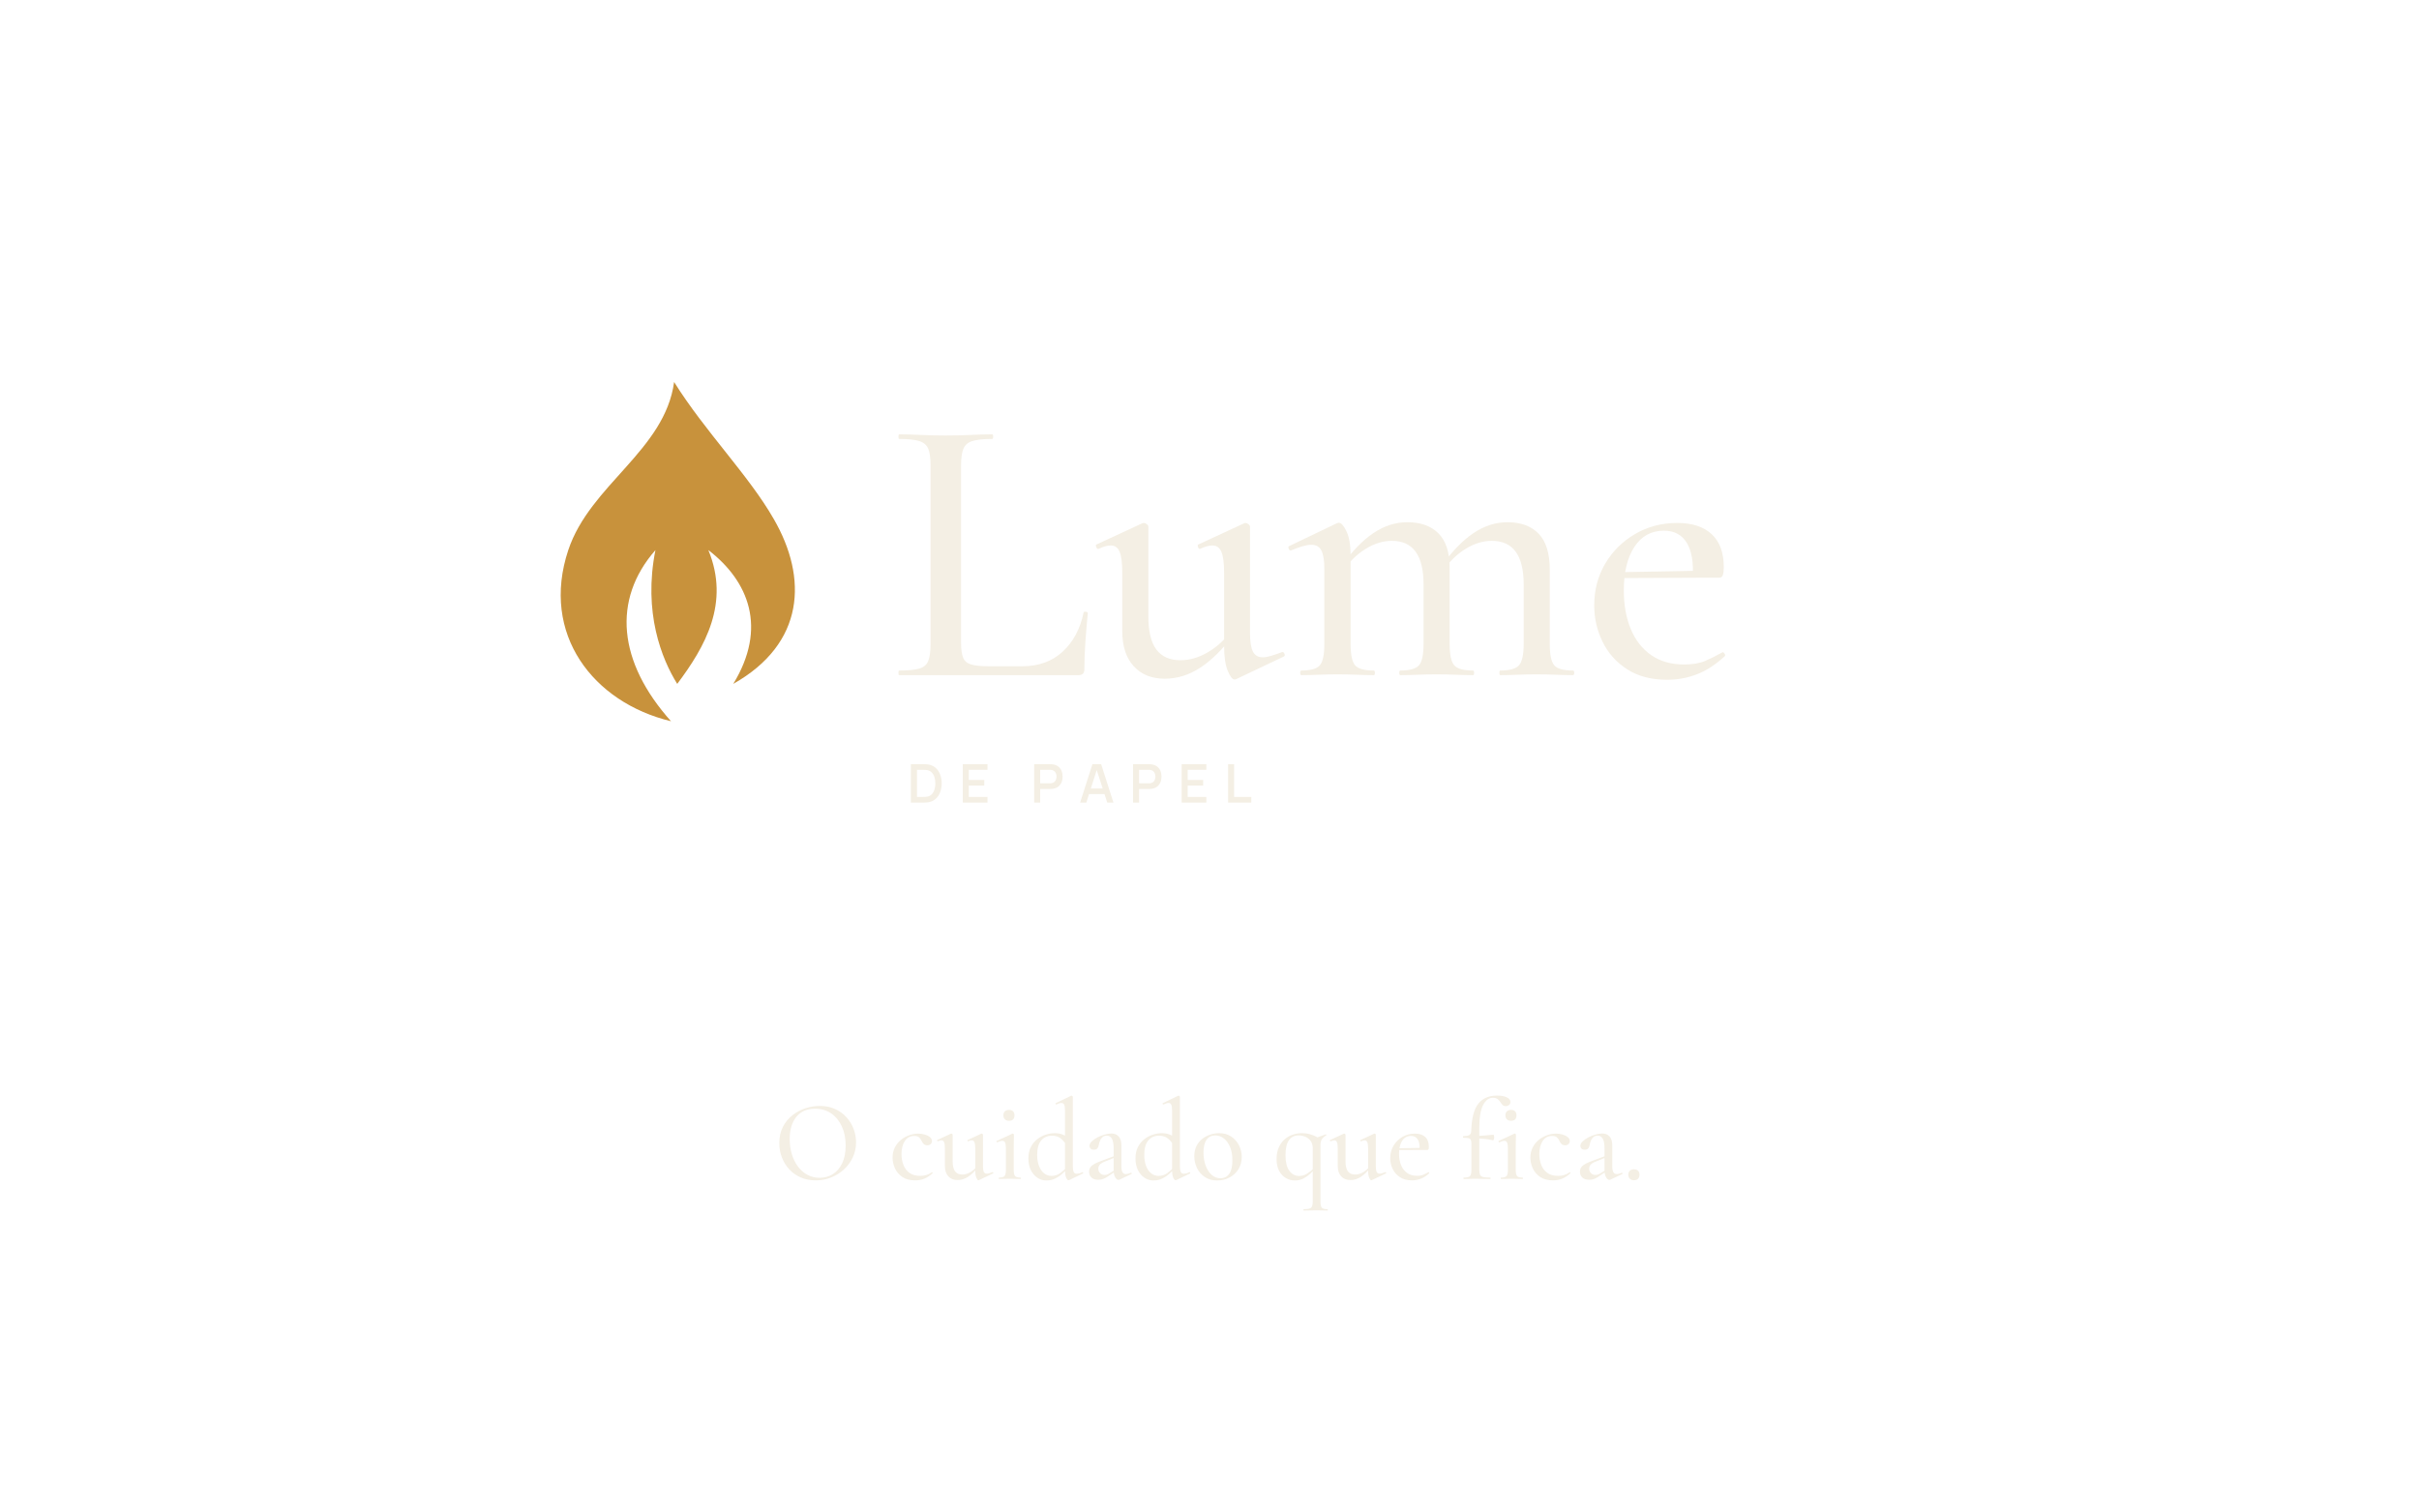
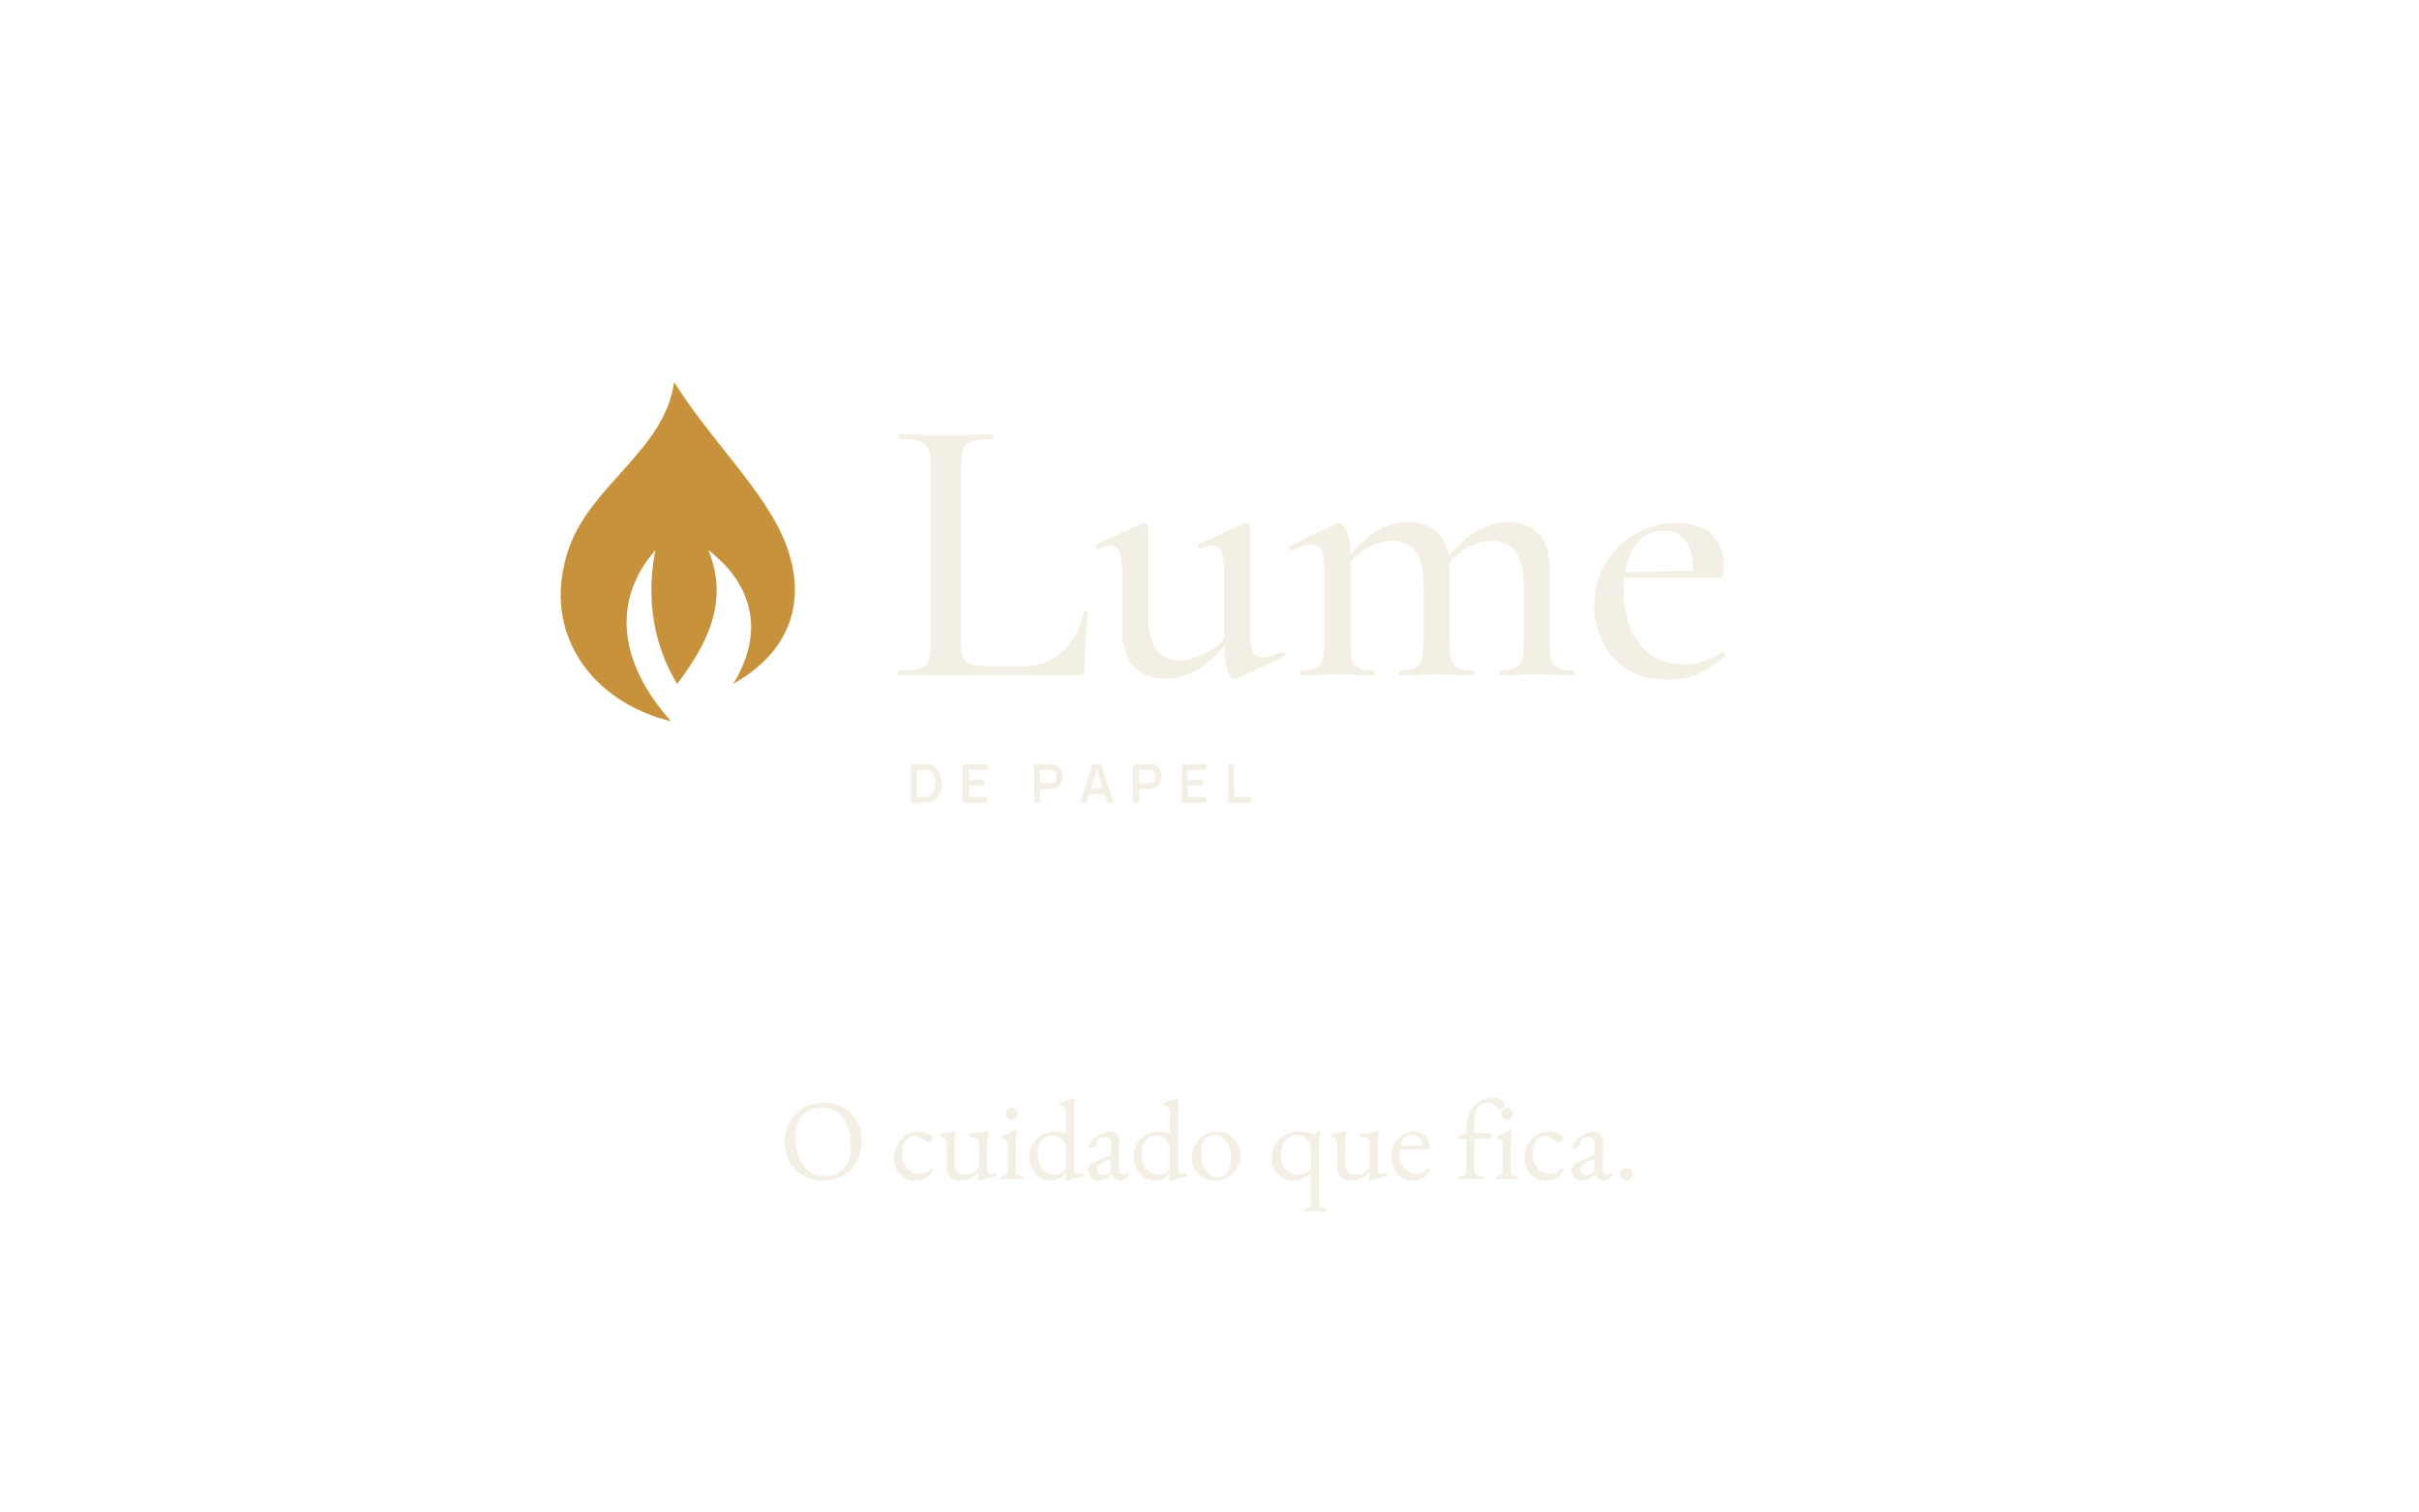
<svg xmlns="http://www.w3.org/2000/svg" width="800" height="500" viewBox="0 0 800 500" role="img" aria-label="caixa impressao">
  <svg x="150" y="90" width="500" height="210.784" viewBox="0 0 510.0 215.0">
    <g transform="translate(24 35) rotate(0) scale(1.05)">
      <path d="M48 2C45 24 21 35 14 56C5 83 22 105 47 111C30 92 28 72 42 56C38 76 44 91 49 99C58 87 66 73 59 56C72 66 78 81 67 99C90 86 91 65 80 46C72 32 58 18 48 2Z" fill="#C8923C" />
    </g>
    <g fill="#F4EFE4" aria-label="Lume">
      <path transform="translate(146.000 136) scale(0.13 -0.13)" d="M193.75 543V85Q193.75 58.575 199.125 45.363Q204.5 32.15 220.263 27.6Q236.026 23.05 266.7 23.05H352.399Q416.649 23.05 457.7 61.2Q498.75 99.35 511.7 162.2Q512.15 165.2 517.425 164.475Q522.7 163.75 522.7 160.75Q519.7 131.6 516.7 90.678Q513.7 49.756 513.7 15Q513.7 0 498.53 0H33.3Q31.3 0 31.3 6.0Q31.3 12 33.3 12Q68.034 12 85.4 17.0Q102.767 22 108.708 37.0Q114.65 52 114.65 81V544Q114.65 573 108.708 587.5Q102.767 602 85.4 607.5Q68.034 613 33.3 613Q31.3 613 31.3 619.0Q31.3 625 33.3 625Q57.3 625 88.499 623.5Q119.698 622 153.542 622Q189.5 622 220.133 623.5Q250.767 625 274.65 625Q277.1 625 277.1 619.0Q277.1 613 274.65 613Q240.109 613 222.838 607.5Q205.567 602 199.659 587.0Q193.75 572 193.75 543Z" />
      <path transform="translate(215.810 136) scale(0.13 -0.13)" d="M185.4 -9.25Q134.25 -9.25 104.675 23.275Q75.1 55.8 75.1 114.1V265.5Q75.1 302.9 68.425 319.725Q61.75 336.55 45.2 336.55Q32 336.55 14.15 327.9Q10.15 326.35 7.65 332.35Q5.15 338.35 8.7 339.35L126.75 394Q129.2 395 131.2 395Q134.55 395 138.676 391.875Q142.801 388.75 142.801 385.3V152.2Q142.801 94.35 163.576 66.525Q184.351 38.7 226.351 38.7Q261.95 38.7 297.55 59.6Q333.15 80.5 357.85 115.4L363.3 103.95Q321.05 47.8 277.4 19.275Q233.75 -9.25 185.4 -9.25ZM406.55 385.3V109.95Q406.55 75.95 414.15 61.125Q421.75 46.3 439.5 46.3Q448.7 46.3 460.575 49.85Q472.45 53.4 488.75 59.5Q493.3 61.5 495.75 56Q498.2 50.5 494.65 48.5L370.95 -10.25Q368.95 -11.25 366.5 -11.25Q358.15 -11.25 348.775 11.275Q339.4 33.8 339.4 75.95V265.5Q339.4 302.9 332.45 319.725Q325.5 336.55 308.95 336.55Q295.75 336.55 277.45 327.9Q273.9 326.35 271.675 332.35Q269.45 338.35 273 339.35L391.05 394Q393.05 395 394.95 395Q398.3 395 402.425 391.875Q406.55 388.75 406.55 385.3Z" />
      <path transform="translate(280.420 136) scale(0.13 -0.13)" d="M559.1 0Q556.65 0 556.65 6.0Q556.65 12 559.1 12Q595.6 12 607.65 25.675Q619.7 39.35 619.7 81V235.45Q619.7 348.6 537 348.6Q502.7 348.6 469.025 327.825Q435.35 307.05 411.3 271.7L406.85 283.7Q447.45 340.3 489.4 368.6Q531.35 396.9 577.5 396.9Q629.95 396.9 658.675 366.95Q687.4 337 687.4 274.1V81Q687.4 39.35 698.9 25.675Q710.4 12 747.45 12Q750.9 12 750.9 6.0Q750.9 0 747.45 0Q729.1 0 704.75 1.0Q680.4 2 653.05 2Q626.7 2 602.35 1.0Q578 0 559.1 0ZM299.85 0Q296.85 0 296.85 6.0Q296.85 12 299.85 12Q336.35 12 348.125 25.675Q359.9 39.35 359.9 81V235.45Q359.9 348.6 277.75 348.6Q243.45 348.6 209.775 327.825Q176.1 307.05 152.05 271.7L147.6 283.7Q187.65 340.3 229.6 368.6Q271.55 396.9 317.7 396.9Q370.15 396.9 398.875 367.625Q427.6 338.35 427.6 279.05V81Q427.6 39.35 439.375 25.675Q451.15 12 488.2 12Q491.1 12 491.1 6.0Q491.1 0 488.2 0Q469.3 0 445.225 1.0Q421.15 2 393.8 2Q367.45 2 342.825 1.0Q318.2 0 299.85 0ZM42.85 0Q39.85 0 39.85 6.0Q39.85 12 42.85 12Q79.35 12 90.9 25.675Q102.45 39.35 102.45 81V275.6Q102.45 308.25 94.9 323.3Q87.35 338.35 68.7 338.35Q59.15 338.35 46.05 334.575Q32.95 330.8 16.3 323.8Q12.3 322.35 10.025 327.8Q7.75 333.25 10.85 334.8L134.45 394Q138.25 395.45 140.35 395.45Q149.15 395.45 159.875 373.375Q170.6 351.3 170.6 309.6V81Q170.6 39.35 182.1 25.675Q193.6 12 230.65 12Q233.65 12 233.65 6.0Q233.65 0 230.65 0Q212.3 0 187.95 1.0Q163.6 2 136.8 2Q110.45 2 85.825 1.0Q61.2 0 42.85 0Z" />
      <path transform="translate(380.260 136) scale(0.13 -0.13)" d="M224 -12Q162.3 -12 120.1 15.275Q77.9 42.55 56.325 86.775Q34.75 131 34.75 180.9Q34.75 241 63.2 289.275Q91.65 337.55 140.725 366.275Q189.8 395 250.3 395Q308.2 395 339.575 365.8Q370.95 336.6 370.95 280.55Q370.95 267.55 368.675 260.2Q366.4 252.85 359.4 252.85H290.35Q294 312.6 274.675 343.8Q255.35 375 215.6 375Q166.8 375 139.175 333.175Q111.55 291.35 111.55 220.05Q111.55 163.15 129.55 119.775Q147.55 76.4 182.55 52.025Q217.55 27.65 268 27.65Q300.75 27.65 322.35 36.8Q343.95 45.95 366.75 58.95Q368.75 60.95 372.25 56.675Q375.75 52.4 373.75 49.4Q337.85 16.25 301 2.125Q264.15 -12 224 -12ZM88.65 251.85 87.65 267 311.6 271V252.85Z" />
    </g>
    <g fill="#F4EFE4" aria-label="DE PAPEL">
      <path transform="translate(153.000 179) scale(0.009 -0.009)" d="M140 0V1440H595Q614.25 1440 668.25 1439.0Q722.25 1438 772 1431.5Q942.25 1410 1059.125 1310.25Q1176 1210.5 1236.0 1056.875Q1296 903.25 1296 720Q1296 536.5 1236.0 382.875Q1176 229.25 1059.125 129.625Q942.25 30 772 8.5Q722.5 2.25 668.125 1.125Q613.75 0 595 0ZM369.5 213H595Q627.25 213 673.875 214.875Q720.5 216.75 756.5 223.5Q862.5 243.75 928.75 316.875Q995 390 1026.25 495.875Q1057.5 601.75 1057.5 720Q1057.5 842 1025.5 947.875Q993.5 1053.75 926.875 1125.375Q860.25 1197 756.5 1216.5Q720.5 1224 673.5 1225.5Q626.5 1227 595 1227H369.5Z" />
      <path transform="translate(170.519 179) scale(0.009 -0.009)" d="M140 0V1440H1065V1228.5H365V849H945V637.5H365V211.5H1065V0Z" />
      <path transform="translate(194.604 179) scale(0.009 -0.009)" d="M140 0V1440H728.5Q749.5 1440 781.625 1438.5Q813.75 1437 841.5 1432Q964.25 1413 1045.25 1349.375Q1126.25 1285.75 1165.875 1189.25Q1205.5 1092.75 1205.5 975Q1205.5 857.25 1165.5 760.75Q1125.5 664.25 1044.5 600.625Q963.5 537 841.5 518Q813.75 514 781.25 512.0Q748.75 510 728.5 510H365V0ZM365 721.5H719.5Q739.5 721.5 764.125 723.5Q788.75 725.5 810.5 731Q872.5 746.25 909.125 785.375Q945.75 824.5 961.625 875.0Q977.5 925.5 977.5 975Q977.5 1024.5 961.625 1075.0Q945.75 1125.5 909.125 1164.625Q872.5 1203.75 810.5 1219Q788.75 1224.75 764.125 1226.625Q739.5 1228.5 719.5 1228.5H365Z" />
      <path transform="translate(210.998 179) scale(0.009 -0.009)" d="M40 0 501 1440H828L1289 0H1056.5L635 1303H689L272.5 0ZM288 318.5V529H1042V318.5Z" />
      <path transform="translate(227.959 179) scale(0.009 -0.009)" d="M140 0V1440H728.5Q749.5 1440 781.625 1438.5Q813.75 1437 841.5 1432Q964.25 1413 1045.25 1349.375Q1126.25 1285.75 1165.875 1189.25Q1205.5 1092.75 1205.5 975Q1205.5 857.25 1165.5 760.75Q1125.5 664.25 1044.5 600.625Q963.5 537 841.5 518Q813.75 514 781.25 512.0Q748.75 510 728.5 510H365V0ZM365 721.5H719.5Q739.5 721.5 764.125 723.5Q788.75 725.5 810.5 731Q872.5 746.25 909.125 785.375Q945.75 824.5 961.625 875.0Q977.5 925.5 977.5 975Q977.5 1024.5 961.625 1075.0Q945.75 1125.5 909.125 1164.625Q872.5 1203.75 810.5 1219Q788.75 1224.75 764.125 1226.625Q739.5 1228.5 719.5 1228.5H365Z" />
      <path transform="translate(244.353 179) scale(0.009 -0.009)" d="M140 0V1440H1065V1228.5H365V849H945V637.5H365V211.5H1065V0Z" />
      <path transform="translate(259.838 179) scale(0.009 -0.009)" d="M160 0V1440H385V211.5H1029V0Z" />
    </g>
  </svg>
  <g fill="#F4EFE4" aria-label="O cuidado que fica.">
-     <path transform="translate(255.866 390) scale(0.038 -0.038)" d="M366 -12Q294 -12 235.5 13.5Q177 39 135.5 84.0Q94 129 71.5 187.5Q49 246 49 312Q49 393 80.5 454.0Q112 515 164.0 555.5Q216 596 278.0 616.0Q340 636 401 636Q475 636 533.5 609.5Q592 583 633.0 538.0Q674 493 695.5 436.0Q717 379 717 319Q717 249 689.0 189.0Q661 129 612.5 84.0Q564 39 500.5 13.5Q437 -12 366 -12ZM400.65 10.25Q464.35 10.25 515.5 42.525Q566.649 74.8 596.549 137.625Q626.449 200.45 626.449 290.55Q626.449 384.2 593.774 456.475Q561.099 528.75 501.4 570.25Q441.7 611.75 359.9 611.75Q255.15 611.75 197.351 541.1Q139.551 470.45 139.551 347.35Q139.551 276 158.476 214.5Q177.401 153 212.301 106.95Q247.2 60.9 295.025 35.575Q342.85 10.25 400.65 10.25Z" />
-     <path transform="translate(284.974 390) scale(0.038 -0.038)" d="" />
-     <path transform="translate(293.866 390) scale(0.038 -0.038)" d="M231.8 -12Q163.35 -12 119.725 17.5Q76.1 47 55.425 92.725Q34.75 138.45 34.75 185.45Q34.75 235.45 54.65 274.45Q74.55 313.45 107.4 340.225Q140.25 367 180.05 381.0Q219.85 395 258.65 395Q287.1 395 314.45 387.05Q341.8 379.1 359.7 364.525Q377.6 349.95 377.6 329.9Q377.6 315.65 367.175 304.45Q356.75 293.25 336.9 293.25Q317.95 293.25 306.15 304.05Q294.35 314.85 287.45 331.6Q277.7 351.75 264.8 363.15Q251.9 374.55 223.5 374.55Q170.6 374.55 141.525 330.725Q112.451 286.9 112.451 216.25Q112.451 165.7 129.1 122.55Q145.75 79.4 181.675 53.25Q217.6 27.1 276.25 27.1Q304.05 27.1 328.4 34.375Q352.75 41.65 376.1 58.05Q378.65 60.05 382.15 56.05Q385.65 52.05 383.1 50.05Q348.65 18.6 312.75 3.3Q276.85 -12 231.8 -12Z" />
-     <path transform="translate(309.636 390) scale(0.038 -0.038)" d="M185.4 -9.25Q134.25 -9.25 104.675 23.275Q75.1 55.8 75.1 114.1V265.5Q75.1 302.9 68.425 319.725Q61.75 336.55 45.2 336.55Q32 336.55 14.15 327.9Q10.15 326.35 7.65 332.35Q5.15 338.35 8.7 339.35L126.75 394Q129.2 395 131.2 395Q134.55 395 138.676 391.875Q142.801 388.75 142.801 385.3V152.2Q142.801 94.35 163.576 66.525Q184.351 38.7 226.351 38.7Q261.95 38.7 297.55 59.6Q333.15 80.5 357.85 115.4L363.3 103.95Q321.05 47.8 277.4 19.275Q233.75 -9.25 185.4 -9.25ZM406.55 385.3V109.95Q406.55 75.95 414.15 61.125Q421.75 46.3 439.5 46.3Q448.7 46.3 460.575 49.85Q472.45 53.4 488.75 59.5Q493.3 61.5 495.75 56Q498.2 50.5 494.65 48.5L370.95 -10.25Q368.95 -11.25 366.5 -11.25Q358.15 -11.25 348.775 11.275Q339.4 33.8 339.4 75.95V265.5Q339.4 302.9 332.45 319.725Q325.5 336.55 308.95 336.55Q295.75 336.55 277.45 327.9Q273.9 326.35 271.675 332.35Q269.45 338.35 273 339.35L391.05 394Q393.05 395 394.95 395Q398.3 395 402.425 391.875Q406.55 388.75 406.55 385.3Z" />
-     <path transform="translate(328.522 390) scale(0.038 -0.038)" d="M48.9 0Q46.45 0 46.45 6.0Q46.45 12 48.9 12Q85.4 12 97.225 25.675Q109.05 39.35 109.05 81V265.5Q109.05 300.15 102.275 316.2Q95.5 332.25 77.4 332.25Q69.3 332.25 58.7 328.975Q48.1 325.7 34.35 319.05Q30.35 318.05 27.85 323.775Q25.35 329.5 28.9 331.05L165.05 394.45Q167.6 395.45 168.6 395.45Q171.95 395.45 175.575 392.1Q179.2 388.75 179.2 385.3Q179.2 376.05 178.2 346.125Q177.2 316.2 177.2 266.95V81Q177.2 39.35 188.7 25.675Q200.2 12 237.25 12Q240.25 12 240.25 6.0Q240.25 0 237.25 0Q218.9 0 194.55 1.0Q170.2 2 142.85 2Q116.5 2 92.15 1.0Q67.8 0 48.9 0ZM136.65 506.55Q113.6 506.55 100.4 519.25Q87.2 531.95 87.2 554.9Q87.2 576.5 100.4 588.975Q113.6 601.45 136.65 601.45Q159.15 601.45 171.4 588.975Q183.65 576.5 183.65 554.9Q183.65 506.55 136.65 506.55Z" />
-     <path transform="translate(338.782 390) scale(0.038 -0.038)" d="M191.2 -13Q149.3 -13 113.525 10.55Q77.75 34.1 56.25 77.05Q34.75 120 34.75 179.25Q34.75 237.5 56.475 279Q78.2 320.5 112.425 346.875Q146.65 373.25 186.65 386.125Q226.65 399 263.2 399Q298.65 399 329.375 388.075Q360.1 377.15 385.65 358.65L370.35 287Q347.15 328.15 317.125 352.5Q287.1 376.85 239.95 376.85Q181.8 376.85 146.575 335.85Q111.351 294.85 111.351 209.6Q111.351 153.15 127.55 112.05Q143.75 70.95 172.05 48.85Q200.35 26.75 235.2 26.75Q278.5 26.75 311.8 50.95Q345.1 75.15 375.3 108.9L384.2 101Q363.2 77 334.975 50.5Q306.75 24 271.25 5.5Q235.75 -13 191.2 -13ZM421.45 715.3V111.6Q421.45 76.5 429.05 61.125Q436.65 45.75 454.95 45.75Q463.6 45.75 476.3 48.475Q489 51.2 503.65 58.95Q507.75 60.95 510.475 55.45Q513.2 49.95 509.55 47.95L390.8 -9.15Q387.25 -10.7 384.15 -10.7Q372.5 -10.7 362.9 12.925Q353.3 36.55 353.3 81.45V594.5Q353.3 629.6 346.75 645.65Q340.2 661.7 321.55 661.7Q313.45 661.7 303.125 658.15Q292.8 654.6 278.5 648.5Q274.5 646.95 271.775 652.95Q269.05 658.95 272.15 659.95L405.4 724Q407.4 725 409.95 725Q413.3 725 417.375 721.875Q421.45 718.75 421.45 715.3Z" />
-     <path transform="translate(358.238 390) scale(0.038 -0.038)" d="M315.7 -6Q311.7 -8 306.8 -8Q292.1 -8 278.5 14.35Q264.9 36.7 264.9 78.95V261.6Q264.9 324.05 249.675 350.525Q234.45 377 206.8 377Q181.8 377 167.1 363.7Q152.4 350.4 145.7 332.5Q139 314.6 136.35 300.5Q133.9 281.05 124.4 268Q114.9 254.95 92.65 254.95Q72.7 254.95 63.625 264.85Q54.55 274.75 54.55 287.45Q54.55 307.6 74.125 326.9Q93.7 346.2 123.675 361.875Q153.65 377.55 186.125 386.775Q218.6 396 244.5 396Q285.5 396 309 369.725Q332.5 343.45 332.5 291.6V108Q332.5 75.15 341.9 58.875Q351.3 42.6 371.4 42.6Q388.15 42.6 414.7 54Q419.25 56 421.475 50.5Q423.7 45 418.7 43ZM131.95 -7Q91.8 -7 71.4 13.05Q51 33.1 51 62.8Q51 87 63.775 103.675Q76.55 120.35 101.425 133.325Q126.3 146.3 161.15 158.95L274.9 201.45L277.8 187.55L187.251 151.1Q172.101 145.35 159.301 137.2Q146.501 129.05 138.901 117.65Q131.3 106.25 131.3 89.85Q131.3 66.05 146.925 50.525Q162.55 35 185.6 35Q195.25 35 205.225 37.825Q215.2 40.65 229.05 49.3L288.4 86.05L289.95 72.25L217.2 23.9Q193.55 7.45 174.1 0.225Q154.65 -7 131.95 -7Z" />
-     <path transform="translate(374.198 390) scale(0.038 -0.038)" d="M191.2 -13Q149.3 -13 113.525 10.55Q77.75 34.1 56.25 77.05Q34.75 120 34.75 179.25Q34.75 237.5 56.475 279Q78.2 320.5 112.425 346.875Q146.65 373.25 186.65 386.125Q226.65 399 263.2 399Q298.65 399 329.375 388.075Q360.1 377.15 385.65 358.65L370.35 287Q347.15 328.15 317.125 352.5Q287.1 376.85 239.95 376.85Q181.8 376.85 146.575 335.85Q111.351 294.85 111.351 209.6Q111.351 153.15 127.55 112.05Q143.75 70.95 172.05 48.85Q200.35 26.75 235.2 26.75Q278.5 26.75 311.8 50.95Q345.1 75.15 375.3 108.9L384.2 101Q363.2 77 334.975 50.5Q306.75 24 271.25 5.5Q235.75 -13 191.2 -13ZM421.45 715.3V111.6Q421.45 76.5 429.05 61.125Q436.65 45.75 454.95 45.75Q463.6 45.75 476.3 48.475Q489 51.2 503.65 58.95Q507.75 60.95 510.475 55.45Q513.2 49.95 509.55 47.95L390.8 -9.15Q387.25 -10.7 384.15 -10.7Q372.5 -10.7 362.9 12.925Q353.3 36.55 353.3 81.45V594.5Q353.3 629.6 346.75 645.65Q340.2 661.7 321.55 661.7Q313.45 661.7 303.125 658.15Q292.8 654.6 278.5 648.5Q274.5 646.95 271.775 652.95Q269.05 658.95 272.15 659.95L405.4 724Q407.4 725 409.95 725Q413.3 725 417.375 721.875Q421.45 718.75 421.45 715.3Z" />
-     <path transform="translate(393.654 390) scale(0.038 -0.038)" d="M233.15 -13Q172.35 -13 127.725 16.0Q83.1 45 58.925 93.5Q34.75 142 34.75 198Q34.75 250 54.2 288.0Q73.65 326 105.825 350.5Q138 375 175.9 387.0Q213.8 399 250.7 399Q312.5 399 356.625 369.0Q400.75 339 424.2 292.0Q447.65 245 447.65 192.55Q447.65 129.9 417.975 83.675Q388.3 37.45 339.675 12.225Q291.05 -13 233.15 -13ZM262.05 6.35Q310.85 6.35 338.55 44.525Q366.25 82.7 366.25 162.5Q366.25 228.9 346.375 277.35Q326.5 325.8 292.825 352.45Q259.15 379.1 217.25 379.1Q168.35 379.1 141.525 341.625Q114.701 304.15 114.701 230.6Q114.701 167.55 133.626 116.325Q152.55 65.1 185.95 35.725Q219.35 6.35 262.05 6.35Z" />
-     <path transform="translate(411.97 390) scale(0.038 -0.038)" d="" />
-     <path transform="translate(420.862 390) scale(0.038 -0.038)" d="M194.15 -13Q152.25 -13 115.9 8.05Q79.55 29.1 57.15 70.6Q34.75 112.1 34.75 171.9Q34.75 232.3 54.3 275.625Q73.85 318.95 106.075 346.35Q138.3 373.75 177.2 386.375Q216.1 399 254.35 399Q332.2 399 399.9 356.45L349.7 266.85Q349.7 304.45 332.525 329.175Q315.35 353.9 287.325 366.5Q259.3 379.1 226.75 379.1Q170.25 379.1 141.35 336.1Q112.451 293.1 112.451 206.5Q112.451 117.6 145.475 71.925Q178.5 26.25 231.35 26.25Q269.5 26.25 302.4 47.775Q335.3 69.3 362.8 97.2L371.25 90.2Q350.7 67.55 325.05 43.75Q299.4 19.95 267.15 3.475Q234.9 -13 194.15 -13ZM270.6 -275Q268.6 -275 268.6 -269.0Q268.6 -263 270.6 -263Q320.6 -263 335.15 -250.0Q349.7 -237 349.7 -194V347.9L461.3 388Q465.3 390 467.3 385.275Q469.3 380.55 465.3 378.55Q441.95 365.55 429.4 346.325Q416.85 327.1 416.85 295V-194Q416.85 -237 428.45 -250.0Q440.05 -263 478.35 -263Q480.8 -263 480.8 -269.0Q480.8 -275 478.35 -275Q459.45 -275 434.875 -274.0Q410.3 -273 382.95 -273Q352.25 -273 323.6 -274.0Q294.95 -275 270.6 -275Z" />
-     <path transform="translate(439.558 390) scale(0.038 -0.038)" d="M185.4 -9.25Q134.25 -9.25 104.675 23.275Q75.1 55.8 75.1 114.1V265.5Q75.1 302.9 68.425 319.725Q61.75 336.55 45.2 336.55Q32 336.55 14.15 327.9Q10.15 326.35 7.65 332.35Q5.15 338.35 8.7 339.35L126.75 394Q129.2 395 131.2 395Q134.55 395 138.676 391.875Q142.801 388.75 142.801 385.3V152.2Q142.801 94.35 163.576 66.525Q184.351 38.7 226.351 38.7Q261.95 38.7 297.55 59.6Q333.15 80.5 357.85 115.4L363.3 103.95Q321.05 47.8 277.4 19.275Q233.75 -9.25 185.4 -9.25ZM406.55 385.3V109.95Q406.55 75.95 414.15 61.125Q421.75 46.3 439.5 46.3Q448.7 46.3 460.575 49.85Q472.45 53.4 488.75 59.5Q493.3 61.5 495.75 56Q498.2 50.5 494.65 48.5L370.95 -10.25Q368.95 -11.25 366.5 -11.25Q358.15 -11.25 348.775 11.275Q339.4 33.8 339.4 75.95V265.5Q339.4 302.9 332.45 319.725Q325.5 336.55 308.95 336.55Q295.75 336.55 277.45 327.9Q273.9 326.35 271.675 332.35Q269.45 338.35 273 339.35L391.05 394Q393.05 395 394.95 395Q398.3 395 402.425 391.875Q406.55 388.75 406.55 385.3Z" />
-     <path transform="translate(458.444 390) scale(0.038 -0.038)" d="M224 -12Q162.3 -12 120.1 15.275Q77.9 42.55 56.325 86.775Q34.75 131 34.75 180.9Q34.75 241 63.2 289.275Q91.65 337.55 140.725 366.275Q189.8 395 250.3 395Q308.2 395 339.575 365.8Q370.95 336.6 370.95 280.55Q370.95 267.55 368.675 260.2Q366.4 252.85 359.4 252.85H290.35Q294 312.6 274.675 343.8Q255.35 375 215.6 375Q166.8 375 139.175 333.175Q111.55 291.35 111.55 220.05Q111.55 163.15 129.55 119.775Q147.55 76.4 182.55 52.025Q217.55 27.65 268 27.65Q300.75 27.65 322.35 36.8Q343.95 45.95 366.75 58.95Q368.75 60.95 372.25 56.675Q375.75 52.4 373.75 49.4Q337.85 16.25 301 2.125Q264.15 -12 224 -12ZM88.65 251.85 87.65 267 311.6 271V252.85Z" />
-     <path transform="translate(474.062 390) scale(0.038 -0.038)" d="" />
-     <path transform="translate(482.954 390) scale(0.038 -0.038)" d="M30.3 0Q26.85 0 26.85 6.0Q26.85 12 30.3 12Q71.6 12 83.975 25.0Q96.35 38 96.35 81V306Q96.35 329.65 91.175 340.7Q86 351.75 71.175 355.25Q56.35 358.75 26.3 358.75Q23.3 358.75 23.3 366.1Q23.3 373.45 26.3 373.45Q66.25 373.45 80.075 383.225Q93.9 393 94.9 418Q99.9 584 156.25 655.0Q212.6 726 319 726Q372.8 726 404.35 710.725Q435.9 695.45 435.9 671.4Q435.9 652.9 423.475 643.425Q411.05 633.95 395.9 633.95Q378.8 633.95 369.675 642.5Q360.549 651.05 351.35 665.4Q339.4 684.15 324.4 695.5Q309.4 706.85 282.75 706.85Q231.5 706.85 198.275 643.925Q165.05 581 165.05 439V81Q165.05 52 171.325 37.0Q177.6 22 198.25 17.0Q218.9 12 260.65 12Q263.55 12 263.55 6.0Q263.55 0 260.65 0Q226.75 0 194.9 1.0Q163.05 2 129.7 2Q102.35 2 76.5 1.0Q50.65 0 30.3 0ZM284.7 336.65Q245.7 346.2 210.2 349.15Q174.7 352.1 134.7 352.1V375.35Q173.25 375.35 209.975 378.35Q246.7 381.35 287.7 385.35Q290.7 385.35 292.7 378.4Q294.7 371.45 294.7 361.9Q294.7 353.55 291.475 344.6Q288.25 335.65 284.7 336.65Z" />
-     <path transform="translate(494.544 390) scale(0.038 -0.038)" d="M48.9 0Q46.45 0 46.45 6.0Q46.45 12 48.9 12Q85.4 12 97.225 25.675Q109.05 39.35 109.05 81V265.5Q109.05 300.15 102.275 316.2Q95.5 332.25 77.4 332.25Q69.3 332.25 58.7 328.975Q48.1 325.7 34.35 319.05Q30.35 318.05 27.85 323.775Q25.35 329.5 28.9 331.05L165.05 394.45Q167.6 395.45 168.6 395.45Q171.95 395.45 175.575 392.1Q179.2 388.75 179.2 385.3Q179.2 376.05 178.2 346.125Q177.2 316.2 177.2 266.95V81Q177.2 39.35 188.7 25.675Q200.2 12 237.25 12Q240.25 12 240.25 6.0Q240.25 0 237.25 0Q218.9 0 194.55 1.0Q170.2 2 142.85 2Q116.5 2 92.15 1.0Q67.8 0 48.9 0ZM136.65 506.55Q113.6 506.55 100.4 519.25Q87.2 531.95 87.2 554.9Q87.2 576.5 100.4 588.975Q113.6 601.45 136.65 601.45Q159.15 601.45 171.4 588.975Q183.65 576.5 183.65 554.9Q183.65 506.55 136.65 506.55Z" />
-     <path transform="translate(504.804 390) scale(0.038 -0.038)" d="M231.8 -12Q163.35 -12 119.725 17.5Q76.1 47 55.425 92.725Q34.75 138.45 34.75 185.45Q34.75 235.45 54.65 274.45Q74.55 313.45 107.4 340.225Q140.25 367 180.05 381.0Q219.85 395 258.65 395Q287.1 395 314.45 387.05Q341.8 379.1 359.7 364.525Q377.6 349.95 377.6 329.9Q377.6 315.65 367.175 304.45Q356.75 293.25 336.9 293.25Q317.95 293.25 306.15 304.05Q294.35 314.85 287.45 331.6Q277.7 351.75 264.8 363.15Q251.9 374.55 223.5 374.55Q170.6 374.55 141.525 330.725Q112.451 286.9 112.451 216.25Q112.451 165.7 129.1 122.55Q145.75 79.4 181.675 53.25Q217.6 27.1 276.25 27.1Q304.05 27.1 328.4 34.375Q352.75 41.65 376.1 58.05Q378.65 60.05 382.15 56.05Q385.65 52.05 383.1 50.05Q348.65 18.6 312.75 3.3Q276.85 -12 231.8 -12Z" />
-     <path transform="translate(520.574 390) scale(0.038 -0.038)" d="M315.7 -6Q311.7 -8 306.8 -8Q292.1 -8 278.5 14.35Q264.9 36.7 264.9 78.95V261.6Q264.9 324.05 249.675 350.525Q234.45 377 206.8 377Q181.8 377 167.1 363.7Q152.4 350.4 145.7 332.5Q139 314.6 136.35 300.5Q133.9 281.05 124.4 268Q114.9 254.95 92.65 254.95Q72.7 254.95 63.625 264.85Q54.55 274.75 54.55 287.45Q54.55 307.6 74.125 326.9Q93.7 346.2 123.675 361.875Q153.65 377.55 186.125 386.775Q218.6 396 244.5 396Q285.5 396 309 369.725Q332.5 343.45 332.5 291.6V108Q332.5 75.15 341.9 58.875Q351.3 42.6 371.4 42.6Q388.15 42.6 414.7 54Q419.25 56 421.475 50.5Q423.7 45 418.7 43ZM131.95 -7Q91.8 -7 71.4 13.05Q51 33.1 51 62.8Q51 87 63.775 103.675Q76.55 120.35 101.425 133.325Q126.3 146.3 161.15 158.95L274.9 201.45L277.8 187.55L187.251 151.1Q172.101 145.35 159.301 137.2Q146.501 129.05 138.901 117.65Q131.3 106.25 131.3 89.85Q131.3 66.05 146.925 50.525Q162.55 35 185.6 35Q195.25 35 205.225 37.825Q215.2 40.65 229.05 49.3L288.4 86.05L289.95 72.25L217.2 23.9Q193.55 7.45 174.1 0.225Q154.65 -7 131.95 -7Z" />
-     <path transform="translate(536.534 390) scale(0.038 -0.038)" d="M101.15 -11Q78.65 -11 65.175 2.116Q51.7 15.231 51.7 37.715Q51.7 58.95 65.175 71.65Q78.65 84.351 101.028 84.351Q124.65 84.351 136.9 71.65Q149.15 58.95 149.15 37.715Q149.15 15.231 136.843 2.116Q124.535 -11 101.15 -11Z" />
+     <path transform="translate(257.766 390) scale(0.038 -0.038)" d="M377 -14Q311 -14 251.0 9.5Q191 33 145.0 76.5Q99 120 72.0 180.5Q45 241 45 315Q45 383 67.0 445.5Q89 508 132.0 557.0Q175 606 239.0 635.0Q303 664 386 664Q452 664 512.0 640.5Q572 617 618.0 573.5Q664 530 691.0 469.5Q718 409 718 335Q718 268 696.0 205.0Q674 142 631.0 93.0Q588 44 524.0 15.0Q460 -14 377 -14ZM392 26Q469 26 520.0 58.5Q571 91 596.5 149.5Q622 208 622 286Q622 355 606.0 416.0Q590 477 558.5 523.5Q527 570 480.0 596.0Q433 622 370 622Q295 622 244.0 590.0Q193 558 167.0 500.5Q141 443 141 365Q141 295 156.5 234.0Q172 173 203.5 126.0Q235 79 282.0 52.5Q329 26 392 26Z" />
+     <path transform="translate(286.76 390) scale(0.038 -0.038)" d="" />
+     <path transform="translate(294.36 390) scale(0.038 -0.038)" d="M213 -15Q163 -15 122.5 10.5Q82 36 58.5 80.5Q35 125 35 180Q35 245 63.5 298.0Q92 351 140.0 382.5Q188 414 246 414Q311 414 360 379Q372 370 372 360Q372 352 365.0 342.0Q358 332 348.0 325.5Q338 319 329 319Q324 319 319.0 322.5Q314 326 308 330Q286 347 259.0 362.0Q232 377 214 377Q165 377 134.5 331.5Q104 286 104 212Q104 165 124.5 127.0Q145 89 179.5 67.0Q214 45 256 45Q285 45 306.0 54.5Q327 64 351 88Q353 90 356.0 91.5Q359 93 361 93Q372 93 372 79Q372 73 368.5 65.5Q365 58 357 48Q341 28 319.0 13.5Q297 -1 270.5 -8.0Q244 -15 213 -15Z" />
+     <path transform="translate(309.826 390) scale(0.038 -0.038)" d="M366 -19Q359 -19 359 -11Q359 -1 361.5 18.5Q364 38 364 51Q364 53 364.0 54.5Q364 56 364 57Q325 19 285.5 2.5Q246 -14 199 -14Q167 -14 141.0 -0.5Q115 13 100.0 39.5Q85 66 85 105V308Q85 330 75.0 343.0Q65 356 42 365Q37 367 33.0 370.0Q29 373 29 381Q29 390 33.5 393.0Q38 396 44 397Q78 399 96.5 402.5Q115 406 143 413Q146 414 147.5 414.0Q149 414 151 414Q162 414 161 400Q158 377 156.5 361.5Q155 346 155 323V128Q155 104 167.0 83.5Q179 63 198.5 50.0Q218 37 239 37Q265 37 284.5 40.0Q304 43 323 57Q334 65 351.0 83.0Q368 101 368 132V315Q368 336 355.5 346.5Q343 357 327.0 361.0Q311 365 301 365Q292 365 286.0 368.5Q280 372 280 382Q280 391 286.5 394.0Q293 397 301 397Q332 398 352.5 399.5Q373 401 389.5 404.5Q406 408 424 413Q426 414 429.0 414.5Q432 415 434 415Q447 415 447 404Q447 403 446.5 400.5Q446 398 445 395Q444 392 442.5 378.0Q441 364 439.5 349.0Q438 334 438 326V95Q438 68 443.5 56.5Q449 45 456 45Q464 45 479.5 46.5Q495 48 502 48Q507 48 512.0 46.0Q517 44 517 35Q517 27 513.0 24.5Q509 22 503 21Q464 16 436.0 6.0Q408 -4 386 -13Q383 -14 377.0 -16.5Q371 -19 366 -19Z" />
+     <path transform="translate(329.852 390) scale(0.038 -0.038)" d="M44 -3Q35 -3 29.5 -0.5Q24 2 24 8Q24 16 31.5 19.0Q39 22 47 24Q68 29 79.0 36.5Q90 44 90 62V279Q90 306 80.5 327.0Q71 348 45 352Q40 353 37.5 356.0Q35 359 35 365Q35 376 44 377Q84 386 110.0 401.5Q136 417 149 427Q158 434 163 434Q169 434 169 429Q169 421 166.5 397.5Q164 374 162.0 345.5Q160 317 160 294V62Q160 45 171.5 37.0Q183 29 203 24Q211 22 218.5 19.0Q226 16 226 8Q226 -3 206 -3Q187 -3 175.5 -1.5Q164 0 153.5 1.0Q143 2 125 2Q108 2 97.0 1.0Q86 0 75.0 -1.5Q64 -3 44 -3ZM124 516Q103 516 88.5 530.5Q74 545 74 566Q74 588 88.5 602.5Q103 617 124 617Q146 617 160.5 602.5Q175 588 175 566Q175 545 160.5 530.5Q146 516 124 516Z" />
+     <path transform="translate(339.162 390) scale(0.038 -0.038)" d="M357 -19Q355 -19 350.5 -15.0Q346 -11 346 -9Q346 1 348.5 19.5Q351 38 351 51V57Q336 34 303.0 10.0Q270 -14 220 -14Q163 -14 121.5 16.0Q80 46 57.5 93.0Q35 140 35 190Q35 248 62.0 299.0Q89 350 139.5 382.0Q190 414 260 414Q280 414 300.5 410.5Q321 407 332 403Q341 400 345 400Q352 400 352 424V566Q352 607 339.0 621.0Q326 635 302 639Q293 641 293 652Q293 661 301 664Q345 675 370.0 685.0Q395 695 409 701Q413 703 416.5 703.5Q420 704 422 704Q428 704 429 698Q429 692 427.5 677.5Q426 663 424.0 635.0Q422 607 422 562V110Q422 76 427.0 60.5Q432 45 443 45Q448 45 460.5 46.0Q473 47 486 48Q504 49 504 39Q504 32 499.5 26.5Q495 21 490 21Q462 17 435.0 9.5Q408 2 373 -13Q365 -17 362.5 -18.0Q360 -19 357 -19ZM256 38Q282 38 307.0 51.5Q332 65 351 87L352 267Q352 294 336.5 320.0Q321 346 293.5 362.5Q266 379 229 379Q206 379 177.0 365.0Q148 351 127.0 315.5Q106 280 106 213Q106 156 123.0 121.5Q140 87 164.5 69.0Q189 51 214.5 44.5Q240 38 256 38Z" />
+     <path transform="translate(358.39 390) scale(0.038 -0.038)" d="M117 -14Q99 -14 80.5 0.0Q62 14 49.5 34.0Q37 54 37 72Q37 104 54.0 122.0Q71 140 108 155L210 197Q230 205 233.5 211.0Q237 217 238 237L240 301Q241 327 225.5 346.0Q210 365 181 365Q166 365 151.0 360.0Q136 355 126 347Q120 343 118.0 335.0Q116 327 116 318Q116 314 116.5 309.0Q117 304 117 300Q117 295 104.5 286.5Q92 278 76.5 271.5Q61 265 51 265Q46 265 43.0 267.5Q40 270 40 274Q40 290 50.5 308.5Q61 327 80 343Q103 364 130.0 380.0Q157 396 183.0 405.0Q209 414 229 414Q265 414 288.5 388.5Q312 363 311 325L306 85Q305 64 315.5 51.0Q326 38 342 38Q367 38 379 49Q384 54 387 54Q392 54 395.0 51.0Q398 48 398 43Q398 32 387 21Q371 5 352.5 -4.5Q334 -14 318 -14Q272 -14 245 38H242Q209 11 179.0 -1.5Q149 -14 117 -14ZM164 34Q184 34 198.0 40.5Q212 47 223 58Q228 63 231.5 71.5Q235 80 236 99L238 148Q239 159 237.0 164.0Q235 169 229 169Q227 169 222.0 168.0Q217 167 209 164Q156 145 135.5 124.5Q115 104 115 87Q115 61 130.5 47.5Q146 34 164 34Z" />
+     <path transform="translate(373.552 390) scale(0.038 -0.038)" d="M357 -19Q355 -19 350.5 -15.0Q346 -11 346 -9Q346 1 348.5 19.5Q351 38 351 51V57Q336 34 303.0 10.0Q270 -14 220 -14Q163 -14 121.5 16.0Q80 46 57.5 93.0Q35 140 35 190Q35 248 62.0 299.0Q89 350 139.5 382.0Q190 414 260 414Q280 414 300.5 410.5Q321 407 332 403Q341 400 345 400Q352 400 352 424V566Q352 607 339.0 621.0Q326 635 302 639Q293 641 293 652Q293 661 301 664Q345 675 370.0 685.0Q395 695 409 701Q413 703 416.5 703.5Q420 704 422 704Q428 704 429 698Q429 692 427.5 677.5Q426 663 424.0 635.0Q422 607 422 562V110Q422 76 427.0 60.5Q432 45 443 45Q448 45 460.5 46.0Q473 47 486 48Q504 49 504 39Q504 32 499.5 26.5Q495 21 490 21Q462 17 435.0 9.5Q408 2 373 -13Q365 -17 362.5 -18.0Q360 -19 357 -19ZM256 38Q282 38 307.0 51.5Q332 65 351 87L352 267Q352 294 336.5 320.0Q321 346 293.5 362.5Q266 379 229 379Q206 379 177.0 365.0Q148 351 127.0 315.5Q106 280 106 213Q106 156 123.0 121.5Q140 87 164.5 69.0Q189 51 214.5 44.5Q240 38 256 38Z" />
+     <path transform="translate(392.78 390) scale(0.038 -0.038)" d="M234 -14Q178 -14 133.0 12.0Q88 38 61.5 83.5Q35 129 35 187Q35 229 51.5 269.0Q68 309 98.0 342.0Q128 375 168.0 394.5Q208 414 254 414Q312 414 358.5 386.0Q405 358 432.5 312.5Q460 267 460 213Q460 155 434.5 103.0Q409 51 359.0 18.5Q309 -14 234 -14ZM255 16Q289 16 316.0 29.0Q343 42 358 71Q370 94 374.0 127.0Q378 160 378 189Q378 237 360.5 281.5Q343 326 311.5 354.5Q280 383 237 383Q210 383 188.5 374.5Q167 366 149 343Q129 318 123.0 282.0Q117 246 117 210Q117 161 135.0 116.5Q153 72 184.0 44.0Q215 16 255 16Z" />
+     <path transform="translate(411.59 390) scale(0.038 -0.038)" d="" />
+     <path transform="translate(419.19 390) scale(0.038 -0.038)" d="M331 -285Q326 -285 318.5 -283.5Q311 -282 311 -276Q311 -268 318.5 -264.5Q326 -261 334 -258Q349 -253 363.0 -246.5Q377 -240 377 -220V13Q377 30 375.5 36.5Q374 43 371 43Q369 43 366.5 43.0Q364 43 362 41Q354 34 334.0 20.5Q314 7 288.0 -3.5Q262 -14 235 -14Q183 -14 137.5 8.0Q92 30 63.5 73.0Q35 116 35 178Q35 249 66.0 302.0Q97 355 153.0 384.5Q209 414 282 414Q316 414 344.0 408.5Q372 403 390.0 397.5Q408 392 410 392Q421 392 426.0 399.0Q431 406 436 417Q437 418 439.0 419.5Q441 421 443 421Q448 421 453.5 418.0Q459 415 459 411Q459 401 453.0 369.5Q447 338 447 295V-220Q447 -240 465.5 -246.5Q484 -253 499 -258Q507 -261 514.5 -264.5Q522 -268 522 -276Q522 -282 515.0 -283.5Q508 -285 502 -285Q472 -285 455.5 -282.5Q439 -280 412 -280Q395 -280 384.5 -281.0Q374 -282 362.5 -283.5Q351 -285 331 -285ZM272 39Q305 39 335.0 52.5Q365 66 378 80Q378 94 378.0 122.0Q378 150 378.0 182.0Q378 214 377.5 240.0Q377 266 377 275Q376 320 341.5 351.0Q307 382 257 382Q221 382 189.0 361.5Q157 341 137.0 302.0Q117 263 117 205Q117 155 132.5 122.5Q148 90 172.0 72.0Q196 54 223.0 46.5Q250 39 272 39Z" />
+     <path transform="translate(439.026 390) scale(0.038 -0.038)" d="M366 -19Q359 -19 359 -11Q359 -1 361.5 18.5Q364 38 364 51Q364 53 364.0 54.5Q364 56 364 57Q325 19 285.5 2.5Q246 -14 199 -14Q167 -14 141.0 -0.5Q115 13 100.0 39.5Q85 66 85 105V308Q85 330 75.0 343.0Q65 356 42 365Q37 367 33.0 370.0Q29 373 29 381Q29 390 33.5 393.0Q38 396 44 397Q78 399 96.5 402.5Q115 406 143 413Q146 414 147.5 414.0Q149 414 151 414Q162 414 161 400Q158 377 156.5 361.5Q155 346 155 323V128Q155 104 167.0 83.5Q179 63 198.5 50.0Q218 37 239 37Q265 37 284.5 40.0Q304 43 323 57Q334 65 351.0 83.0Q368 101 368 132V315Q368 336 355.5 346.5Q343 357 327.0 361.0Q311 365 301 365Q292 365 286.0 368.5Q280 372 280 382Q280 391 286.5 394.0Q293 397 301 397Q332 398 352.5 399.5Q373 401 389.5 404.5Q406 408 424 413Q426 414 429.0 414.5Q432 415 434 415Q447 415 447 404Q447 403 446.5 400.5Q446 398 445 395Q444 392 442.5 378.0Q441 364 439.5 349.0Q438 334 438 326V95Q438 68 443.5 56.5Q449 45 456 45Q464 45 479.5 46.5Q495 48 502 48Q507 48 512.0 46.0Q517 44 517 35Q517 27 513.0 24.5Q509 22 503 21Q464 16 436.0 6.0Q408 -4 386 -13Q383 -14 377.0 -16.5Q371 -19 366 -19Z" />
+     <path transform="translate(459.052 390) scale(0.038 -0.038)" d="M213 -15Q158 -15 117.0 12.0Q76 39 53.0 88.5Q30 138 30 203Q30 261 56.5 308.5Q83 356 127.0 385.0Q171 414 223 414Q263 414 294.0 398.0Q325 382 342.5 353.5Q360 325 360 288Q360 257 330 257H119Q105 257 99.5 249.5Q94 242 94 220Q94 172 115.0 132.5Q136 93 171.0 69.5Q206 46 248 46Q278 46 302.5 57.5Q327 69 346 91Q350 96 352.0 97.5Q354 99 357 99Q365 99 365 89Q365 70 347 47Q332 28 311.0 14.0Q290 0 265.0 -7.5Q240 -15 213 -15ZM121 288H212Q236 288 253.0 289.0Q270 290 286 293Q291 294 292.5 299.5Q294 305 294 315Q294 344 268.5 364.5Q243 385 208 385Q185 385 162.0 371.5Q139 358 124.0 338.0Q109 318 109 298Q109 288 121 288Z" />
+     <path transform="translate(473.872 390) scale(0.038 -0.038)" d="" />
+     <path transform="translate(481.472 390) scale(0.038 -0.038)" d="M44 -3Q34 -3 29.0 -0.5Q24 2 24 8Q24 16 30.5 19.0Q37 22 47 24Q70 29 80.0 38.5Q90 48 90 68V350Q80 350 67.0 350.5Q54 351 38 352Q35 353 29.5 359.0Q24 365 24 370Q24 372 27.0 373.5Q30 375 31 376Q49 385 62.0 392.0Q75 399 90 406Q90 493 111.5 551.0Q133 609 167.0 643.0Q201 677 239.0 691.5Q277 706 310 706Q366 706 393.0 689.0Q420 672 420 646Q420 626 410.0 616.0Q400 606 386 606Q377 606 369.5 613.0Q362 620 352 629Q339 642 320.0 653.5Q301 665 268 665Q221 665 190.5 624.0Q160 583 160 498V410Q160 404 163.5 402.0Q167 400 171 400H296Q301 400 305.0 397.0Q309 394 309 389Q309 382 307.5 374.0Q306 366 303 360Q300 352 294 352H179Q167 352 163.5 348.5Q160 345 160 339V68Q160 48 173.0 38.5Q186 29 226 24Q249 21 249 8Q249 2 244.0 -0.5Q239 -3 229 -3Q199 -3 176.0 -0.5Q153 2 127 2Q110 2 99.0 1.0Q88 0 76.0 -1.5Q64 -3 44 -3Z" />
+     <path transform="translate(493.556 390) scale(0.038 -0.038)" d="M44 -3Q35 -3 29.5 -0.5Q24 2 24 8Q24 16 31.5 19.0Q39 22 47 24Q68 29 79.0 36.5Q90 44 90 62V279Q90 306 80.5 327.0Q71 348 45 352Q40 353 37.5 356.0Q35 359 35 365Q35 376 44 377Q84 386 110.0 401.5Q136 417 149 427Q158 434 163 434Q169 434 169 429Q169 421 166.5 397.5Q164 374 162.0 345.5Q160 317 160 294V62Q160 45 171.5 37.0Q183 29 203 24Q211 22 218.5 19.0Q226 16 226 8Q226 -3 206 -3Q187 -3 175.5 -1.5Q164 0 153.5 1.0Q143 2 125 2Q108 2 97.0 1.0Q86 0 75.0 -1.5Q64 -3 44 -3ZM124 516Q103 516 88.5 530.5Q74 545 74 566Q74 588 88.5 602.5Q103 617 124 617Q146 617 160.5 602.5Q175 588 175 566Q175 545 160.5 530.5Q146 516 124 516Z" />
+     <path transform="translate(502.866 390) scale(0.038 -0.038)" d="M213 -15Q163 -15 122.5 10.5Q82 36 58.5 80.5Q35 125 35 180Q35 245 63.5 298.0Q92 351 140.0 382.5Q188 414 246 414Q311 414 360 379Q372 370 372 360Q372 352 365.0 342.0Q358 332 348.0 325.5Q338 319 329 319Q324 319 319.0 322.5Q314 326 308 330Q286 347 259.0 362.0Q232 377 214 377Q165 377 134.5 331.5Q104 286 104 212Q104 165 124.5 127.0Q145 89 179.5 67.0Q214 45 256 45Q285 45 306.0 54.5Q327 64 351 88Q353 90 356.0 91.5Q359 93 361 93Q372 93 372 79Q372 73 368.5 65.5Q365 58 357 48Q341 28 319.0 13.5Q297 -1 270.5 -8.0Q244 -15 213 -15Z" />
+     <path transform="translate(518.332 390) scale(0.038 -0.038)" d="M117 -14Q99 -14 80.5 0.0Q62 14 49.5 34.0Q37 54 37 72Q37 104 54.0 122.0Q71 140 108 155L210 197Q230 205 233.5 211.0Q237 217 238 237L240 301Q241 327 225.5 346.0Q210 365 181 365Q166 365 151.0 360.0Q136 355 126 347Q120 343 118.0 335.0Q116 327 116 318Q116 314 116.5 309.0Q117 304 117 300Q117 295 104.5 286.5Q92 278 76.5 271.5Q61 265 51 265Q46 265 43.0 267.5Q40 270 40 274Q40 290 50.5 308.5Q61 327 80 343Q103 364 130.0 380.0Q157 396 183.0 405.0Q209 414 229 414Q265 414 288.5 388.5Q312 363 311 325L306 85Q305 64 315.5 51.0Q326 38 342 38Q367 38 379 49Q384 54 387 54Q392 54 395.0 51.0Q398 48 398 43Q398 32 387 21Q371 5 352.5 -4.5Q334 -14 318 -14Q272 -14 245 38H242Q209 11 179.0 -1.5Q149 -14 117 -14ZM164 34Q184 34 198.0 40.5Q212 47 223 58Q228 63 231.5 71.5Q235 80 236 99L238 148Q239 159 237.0 164.0Q235 169 229 169Q227 169 222.0 168.0Q217 167 209 164Q156 145 135.5 124.5Q115 104 115 87Q115 61 130.5 47.5Q146 34 164 34Z" />
+     <path transform="translate(533.494 390) scale(0.038 -0.038)" d="M115 -14Q93 -14 76.5 2.5Q60 19 60 41Q60 64 76.5 80.0Q93 96 115 96Q138 96 154.0 80.0Q170 64 170 41Q170 19 154.0 2.5Q138 -14 115 -14Z" />
  </g>
</svg>
